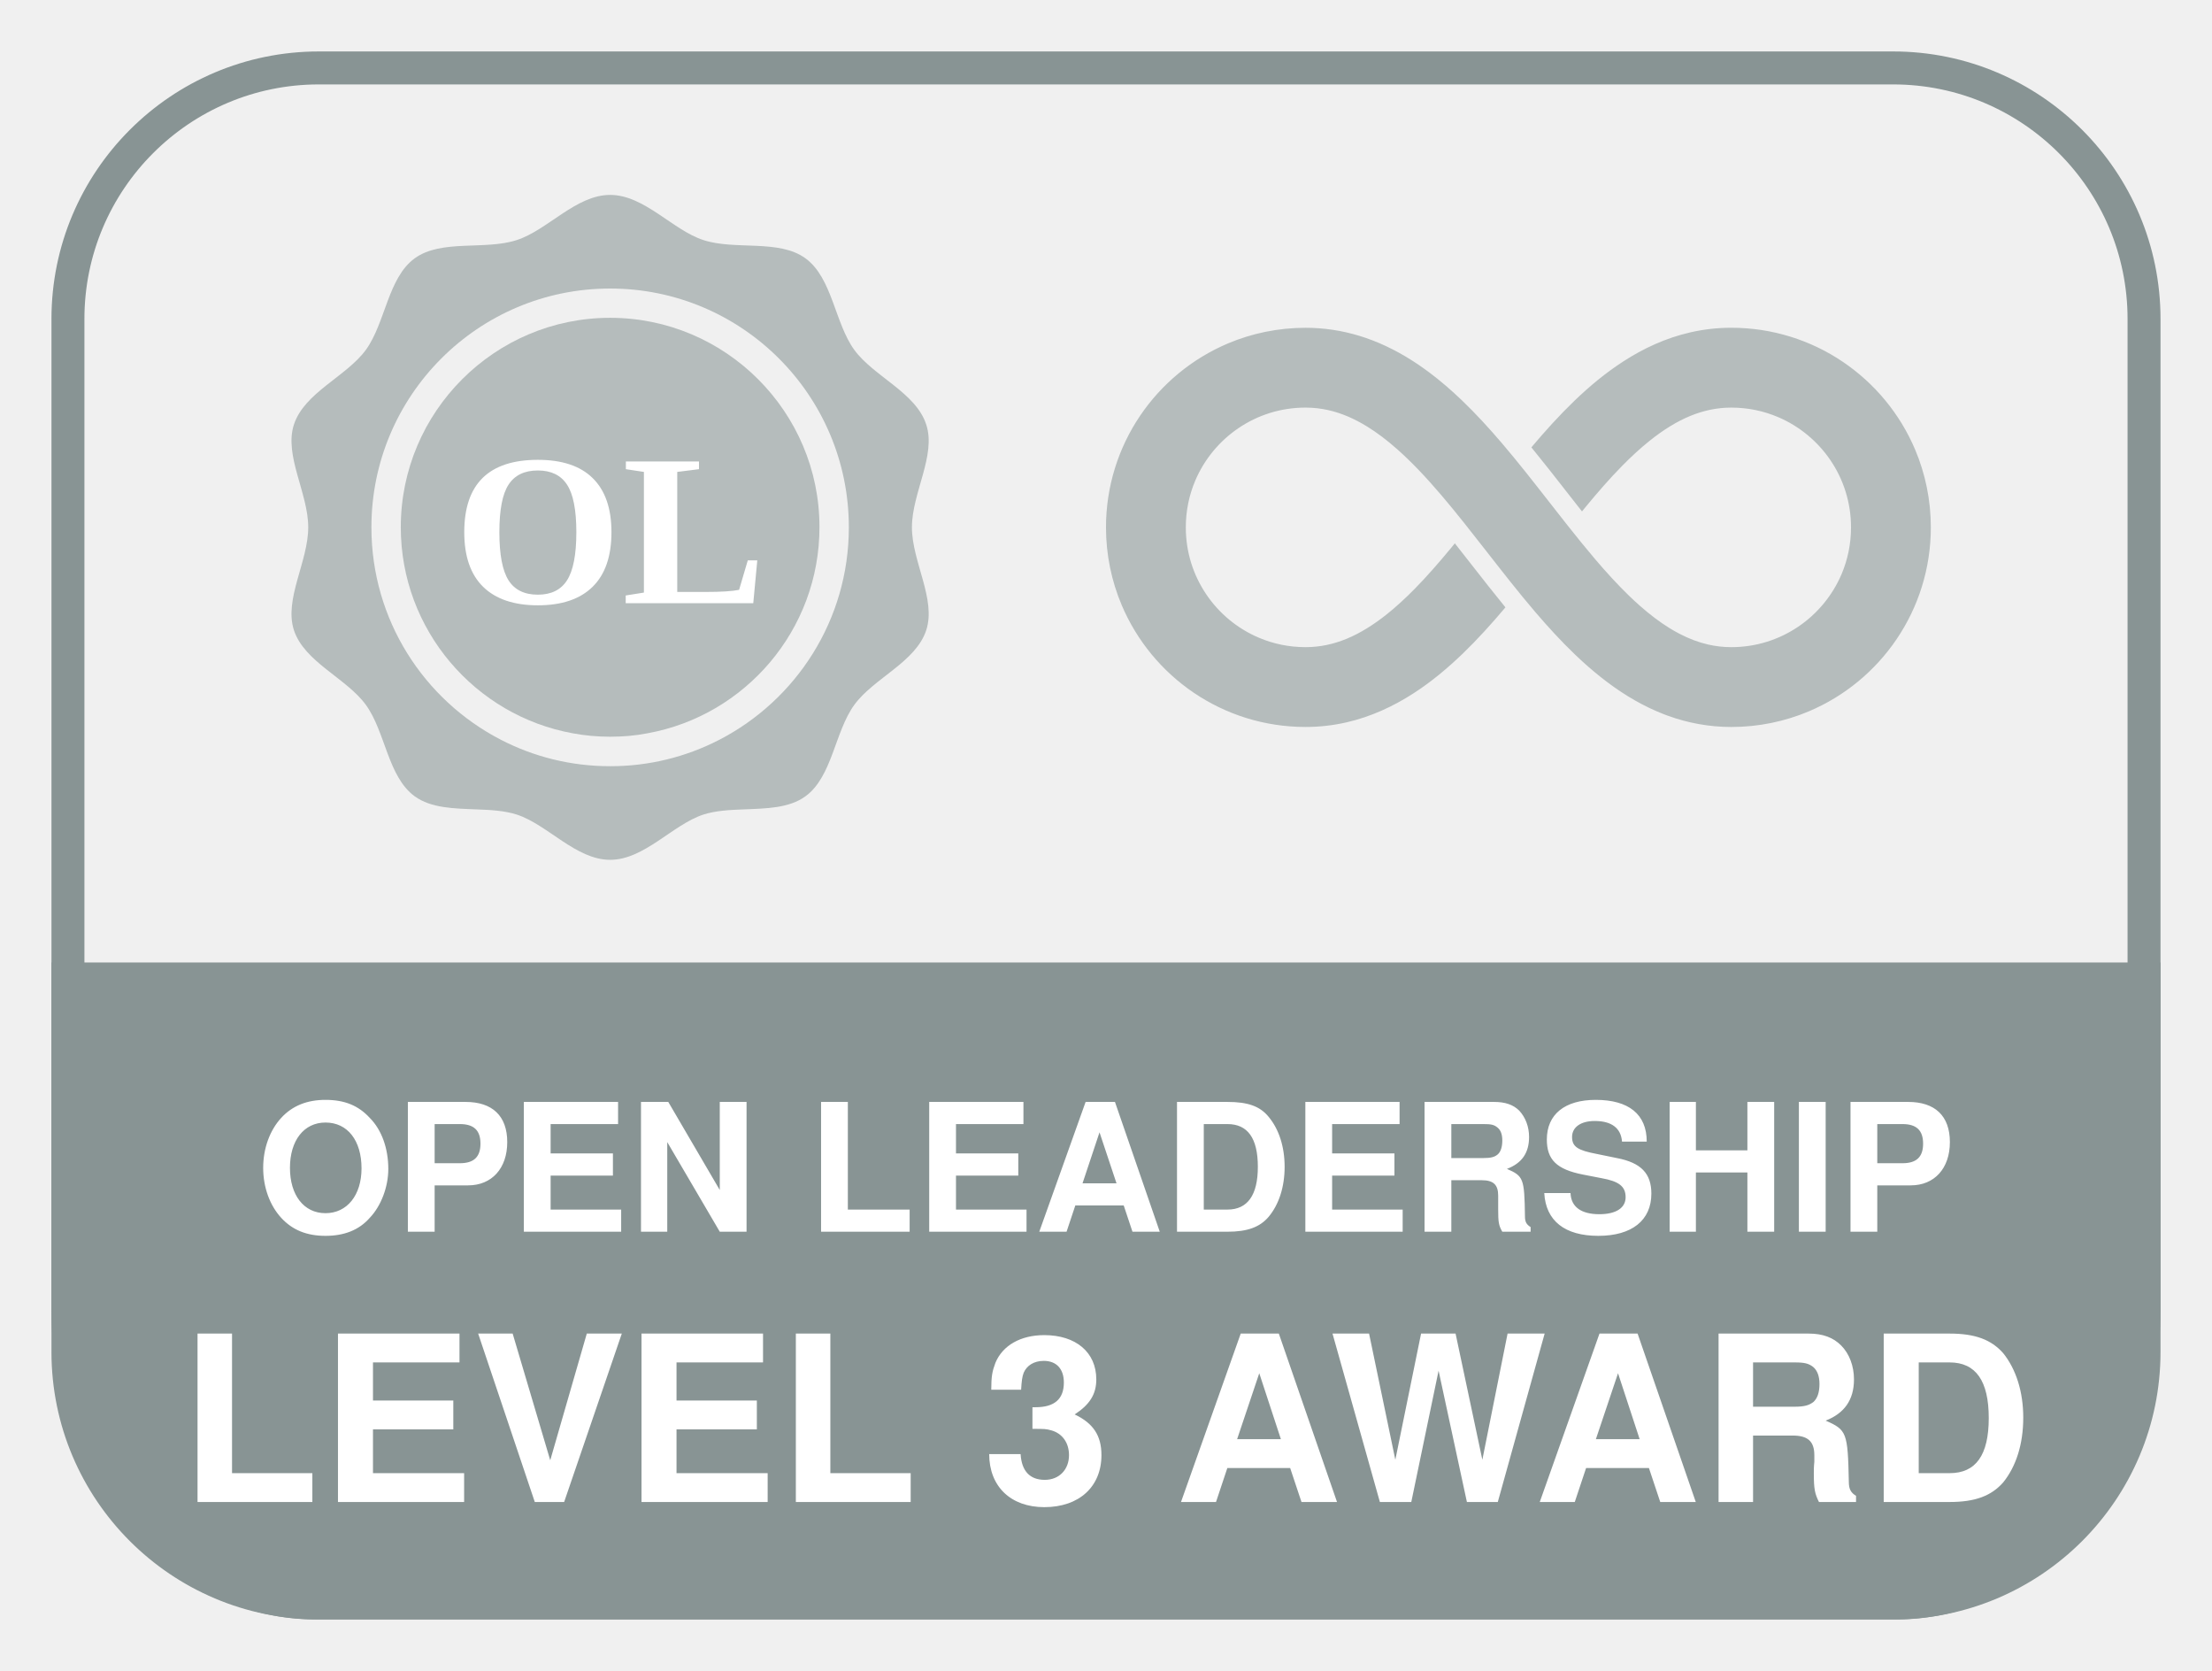
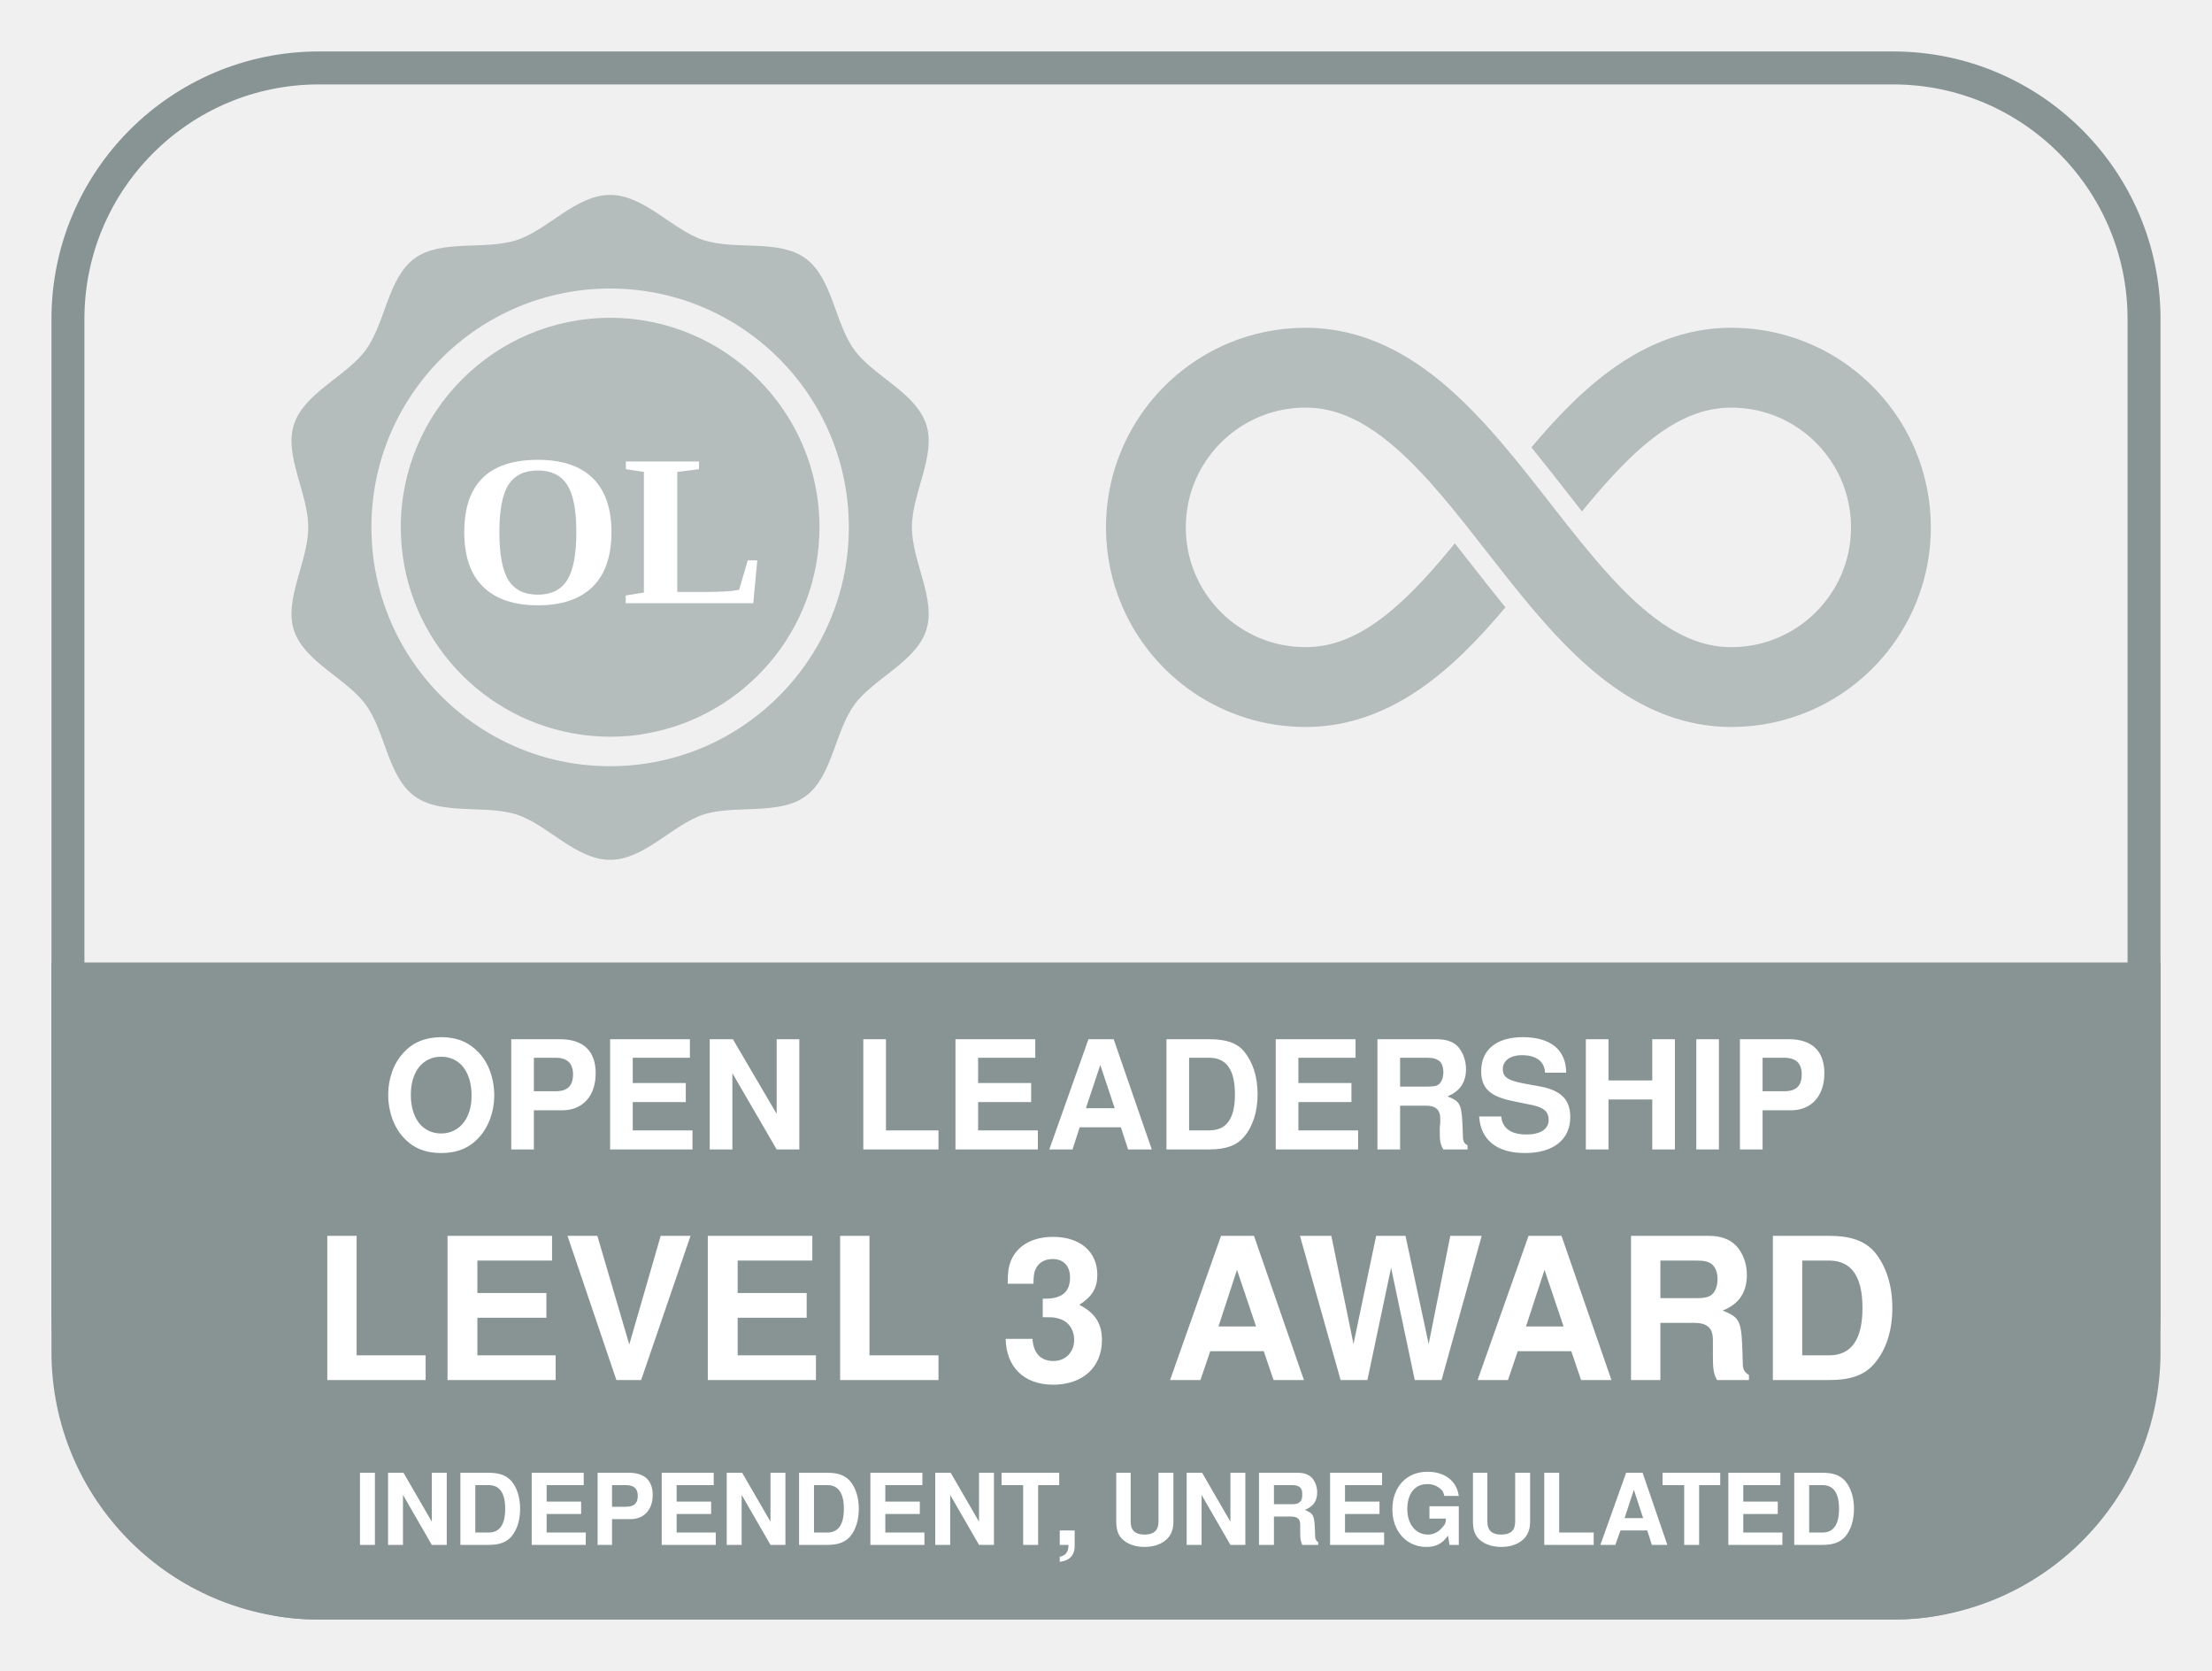
- <svg xmlns="http://www.w3.org/2000/svg" viewBox="0 0 1593 1203" role="img" aria-label="Open Leadership Level 3 Award" style="fill-rule:evenodd;clip-rule:evenodd;">
+ <svg xmlns="http://www.w3.org/2000/svg" viewBox="0 0 1593 1203" role="img" aria-label="Open Leadership Level 3 Award, independent and unregulated" style="fill-rule:evenodd;clip-rule:evenodd;">
  <g transform="matrix(1,0,0,1,-2581.82,-1341.52)">
    <g transform="matrix(23.7322,0,0,23.7322,713.326,989.494)">
      <g transform="matrix(1,0,0,1,8.29409,-0.0387093)">
        <path d="M135.5,24.548L135.5,55.886C135.5,60.088 132.088,63.5 127.886,63.5L80.114,63.5C75.912,63.5 72.5,60.088 72.5,55.886L72.5,24.548C72.5,20.345 75.912,16.933 80.114,16.933L127.886,16.933C132.088,16.933 135.5,20.345 135.5,24.548Z" style="fill:none;stroke:rgb(136,148,148);stroke-width:1px;" />
      </g>
      <g transform="matrix(1,0,0,1.17232,8.29409,-11.0672)">
        <path d="M72,47L136,47L136,56C136,60.389 132.389,64 128,64L80,64C75.611,64 72,60.389 72,56L72,47Z" style="fill:rgb(136,148,148);" />
      </g>
      <g transform="matrix(0.788998,0,0,0.788998,15.1902,18.6894)">
        <g transform="matrix(0.39642,0,0,0.39642,91.7464,2.60685)">
          <path d="M61.584,22.28C60.584,19.17 56.484,17.61 54.604,15.03C52.704,12.42 52.474,8.05 49.864,6.15C47.284,4.27 43.064,5.39 39.964,4.38C36.974,3.41 34.234,0 30.914,0C27.594,0 24.854,3.41 21.854,4.38C18.754,5.39 14.544,4.27 11.954,6.15C9.344,8.05 9.114,12.42 7.214,15.03C5.334,17.61 1.244,19.17 0.234,22.28C-0.736,25.27 1.624,28.92 1.624,32.24C1.624,35.56 -0.736,39.22 0.234,42.21C1.244,45.31 5.334,46.87 7.214,49.46C9.114,52.07 9.344,56.43 11.954,58.33C13.554,59.49 15.774,59.51 17.964,59.6C19.314,59.65 20.664,59.72 21.854,60.1C24.854,61.08 27.594,64.49 30.914,64.49C34.234,64.49 36.974,61.08 39.964,60.1C41.154,59.72 42.504,59.65 43.864,59.6C46.054,59.51 48.274,59.49 49.864,58.33C52.474,56.43 52.704,52.07 54.604,49.46C56.484,46.87 60.584,45.31 61.584,42.21C62.564,39.22 60.194,35.56 60.194,32.24C60.194,28.91 62.564,25.26 61.584,22.28ZM41.504,52.85C38.231,54.54 34.598,55.418 30.914,55.41C27.094,55.41 23.494,54.49 20.324,52.85C12.854,49 7.754,41.22 7.754,32.24C7.754,19.45 18.124,9.08 30.914,9.08C43.704,9.08 54.074,19.45 54.074,32.24C54.074,41.22 48.974,48.99 41.504,52.85Z" style="fill:rgb(181,188,188);fill-rule:nonzero;" />
          <path d="M30.914,11.92C42.114,11.92 51.234,21.04 51.224,32.23C51.224,42.2 44.014,50.51 34.524,52.22C33.354,52.45 32.144,52.55 30.914,52.55C29.684,52.55 28.464,52.44 27.294,52.22C17.824,50.51 10.604,42.2 10.604,32.23C10.604,21.04 19.714,11.92 30.914,11.92Z" style="fill:rgb(181,188,188);" />
          <text x="30.9" y="39.6" text-anchor="middle" textLength="27" lengthAdjust="spacingAndGlyphs" style="font-family:Georgia,'Times New Roman',serif;font-weight:700;font-size:21px;fill:#fff;">OL</text>
        </g>
      </g>
      <g transform="matrix(0.385081,0,0,0.385081,109.406,15.4282)">
        <path d="M71.264,33.878C70.068,31.052 68.077,28.656 65.57,26.962C64.316,26.114 62.93,25.442 61.451,24.983C59.971,24.522 58.396,24.275 56.776,24.275C55.67,24.275 54.593,24.4 53.562,24.636C51.626,25.076 49.865,25.894 48.273,26.923C46.878,27.822 45.604,28.885 44.408,30.033C43.215,31.184 42.096,32.424 41.022,33.698C41.924,34.802 42.798,35.918 43.65,37.008L43.718,37.096C44.145,37.642 44.575,38.194 45.01,38.743C45.1,38.632 45.191,38.521 45.281,38.412C46.251,37.233 47.216,36.129 48.179,35.151C48.902,34.416 49.623,33.753 50.34,33.18C51.418,32.317 52.481,31.661 53.532,31.226C54.059,31.009 54.586,30.846 55.12,30.735C55.655,30.624 56.201,30.566 56.775,30.566C58.086,30.566 59.318,30.83 60.445,31.306C62.134,32.019 63.582,33.22 64.6,34.728C65.109,35.481 65.511,36.31 65.786,37.194C66.061,38.079 66.21,39.017 66.21,40.001C66.21,41.313 65.946,42.545 65.471,43.673C64.756,45.361 63.556,46.81 62.048,47.827C61.294,48.336 60.465,48.737 59.581,49.013C58.697,49.289 57.758,49.437 56.775,49.437C56.143,49.437 55.546,49.366 54.959,49.233C54.19,49.057 53.433,48.771 52.669,48.371C52.415,48.237 52.159,48.092 51.902,47.933C51.133,47.458 50.357,46.87 49.577,46.181C49.284,45.923 48.991,45.652 48.698,45.368C47.818,44.515 46.936,43.551 46.052,42.514C45.315,41.648 44.575,40.733 43.829,39.788C43.382,39.223 42.933,38.647 42.478,38.066C41.249,36.494 39.996,34.886 38.674,33.339C37.682,32.18 36.653,31.054 35.558,30.004C34.737,29.216 33.879,28.471 32.97,27.791C32.8,27.664 32.628,27.539 32.454,27.416C31.235,26.556 29.923,25.815 28.497,25.267C27.175,24.758 25.754,24.422 24.266,24.315C23.922,24.29 23.576,24.277 23.225,24.278C21.063,24.278 18.986,24.717 17.103,25.514C14.277,26.711 11.882,28.7 10.187,31.208C9.34,32.462 8.667,33.848 8.208,35.328C7.747,36.804 7.5,38.379 7.5,40C7.5,42.162 7.94,44.239 8.737,46.122C9.933,48.948 11.923,51.343 14.431,53.038C15.685,53.885 17.071,54.558 18.55,55.018C20.029,55.478 21.604,55.725 23.225,55.725C24.33,55.725 25.408,55.599 26.438,55.365C28.374,54.924 30.135,54.106 31.728,53.078C33.123,52.179 34.396,51.115 35.592,49.967C36.785,48.817 37.904,47.577 38.978,46.302C38.072,45.193 37.194,44.073 36.338,42.978L36.281,42.905C35.855,42.359 35.424,41.807 34.99,41.258C34.899,41.368 34.809,41.48 34.719,41.59C33.748,42.768 32.783,43.872 31.82,44.851C31.097,45.585 30.376,46.248 29.659,46.823C28.582,47.685 27.518,48.342 26.467,48.776C25.94,48.994 25.414,49.157 24.879,49.268C24.344,49.378 23.799,49.437 23.225,49.437C21.913,49.437 20.681,49.173 19.554,48.696C17.865,47.983 16.417,46.783 15.4,45.275C14.891,44.521 14.489,43.692 14.213,42.808C13.939,41.924 13.79,40.985 13.79,40.001C13.79,38.689 14.054,37.457 14.529,36.329C15.244,34.64 16.444,33.192 17.952,32.175C18.705,31.665 19.534,31.264 20.418,30.989C21.302,30.714 22.241,30.565 23.225,30.565C23.857,30.565 24.454,30.636 25.04,30.769C26.065,31.003 27.07,31.434 28.097,32.069C28.867,32.545 29.643,33.133 30.422,33.822C31.593,34.853 32.769,36.106 33.948,37.49C35.128,38.874 36.311,40.389 37.52,41.936C38.749,43.508 40.002,45.117 41.324,46.664C42.316,47.824 43.345,48.949 44.44,50C44.645,50.197 44.852,50.391 45.063,50.583C45.694,51.155 46.346,51.702 47.028,52.213C48.39,53.233 49.872,54.11 51.501,54.737C51.603,54.776 51.705,54.814 51.808,54.851C53.351,55.407 55.023,55.727 56.775,55.726C58.936,55.726 61.013,55.287 62.896,54.49C65.722,53.294 68.117,51.303 69.812,48.796C70.659,47.542 71.333,46.156 71.792,44.676C72.254,43.195 72.5,41.621 72.5,40C72.5,37.837 72.061,35.76 71.264,33.878Z" style="fill:rgb(181,188,188);fill-rule:nonzero;" />
      </g>
      <g style="font-family:'Helvetica Neue',Helvetica,Arial,sans-serif;font-weight:700;fill:#fff;" text-anchor="middle">
-         <text x="112.29" y="52.2" textLength="47" lengthAdjust="spacingAndGlyphs" style="font-size:5.4px;">OPEN LEADERSHIP</text>
-         <text x="112.29" y="60.4" textLength="44" lengthAdjust="spacingAndGlyphs" style="font-size:7px;">LEVEL 3 AWARD</text>
+         <text x="112.29" y="49.7" textLength="40" lengthAdjust="spacingAndGlyphs" style="font-size:4.6px;">OPEN LEADERSHIP</text>
+         <text x="112.29" y="56.7" textLength="37.7" lengthAdjust="spacingAndGlyphs" style="font-size:6px;">LEVEL 3 AWARD</text>
+         <text x="112.29" y="61.7" textLength="42" lengthAdjust="spacingAndGlyphs" style="font-size:3px;">INDEPENDENT, UNREGULATED</text>
      </g>
    </g>
  </g>
</svg>
